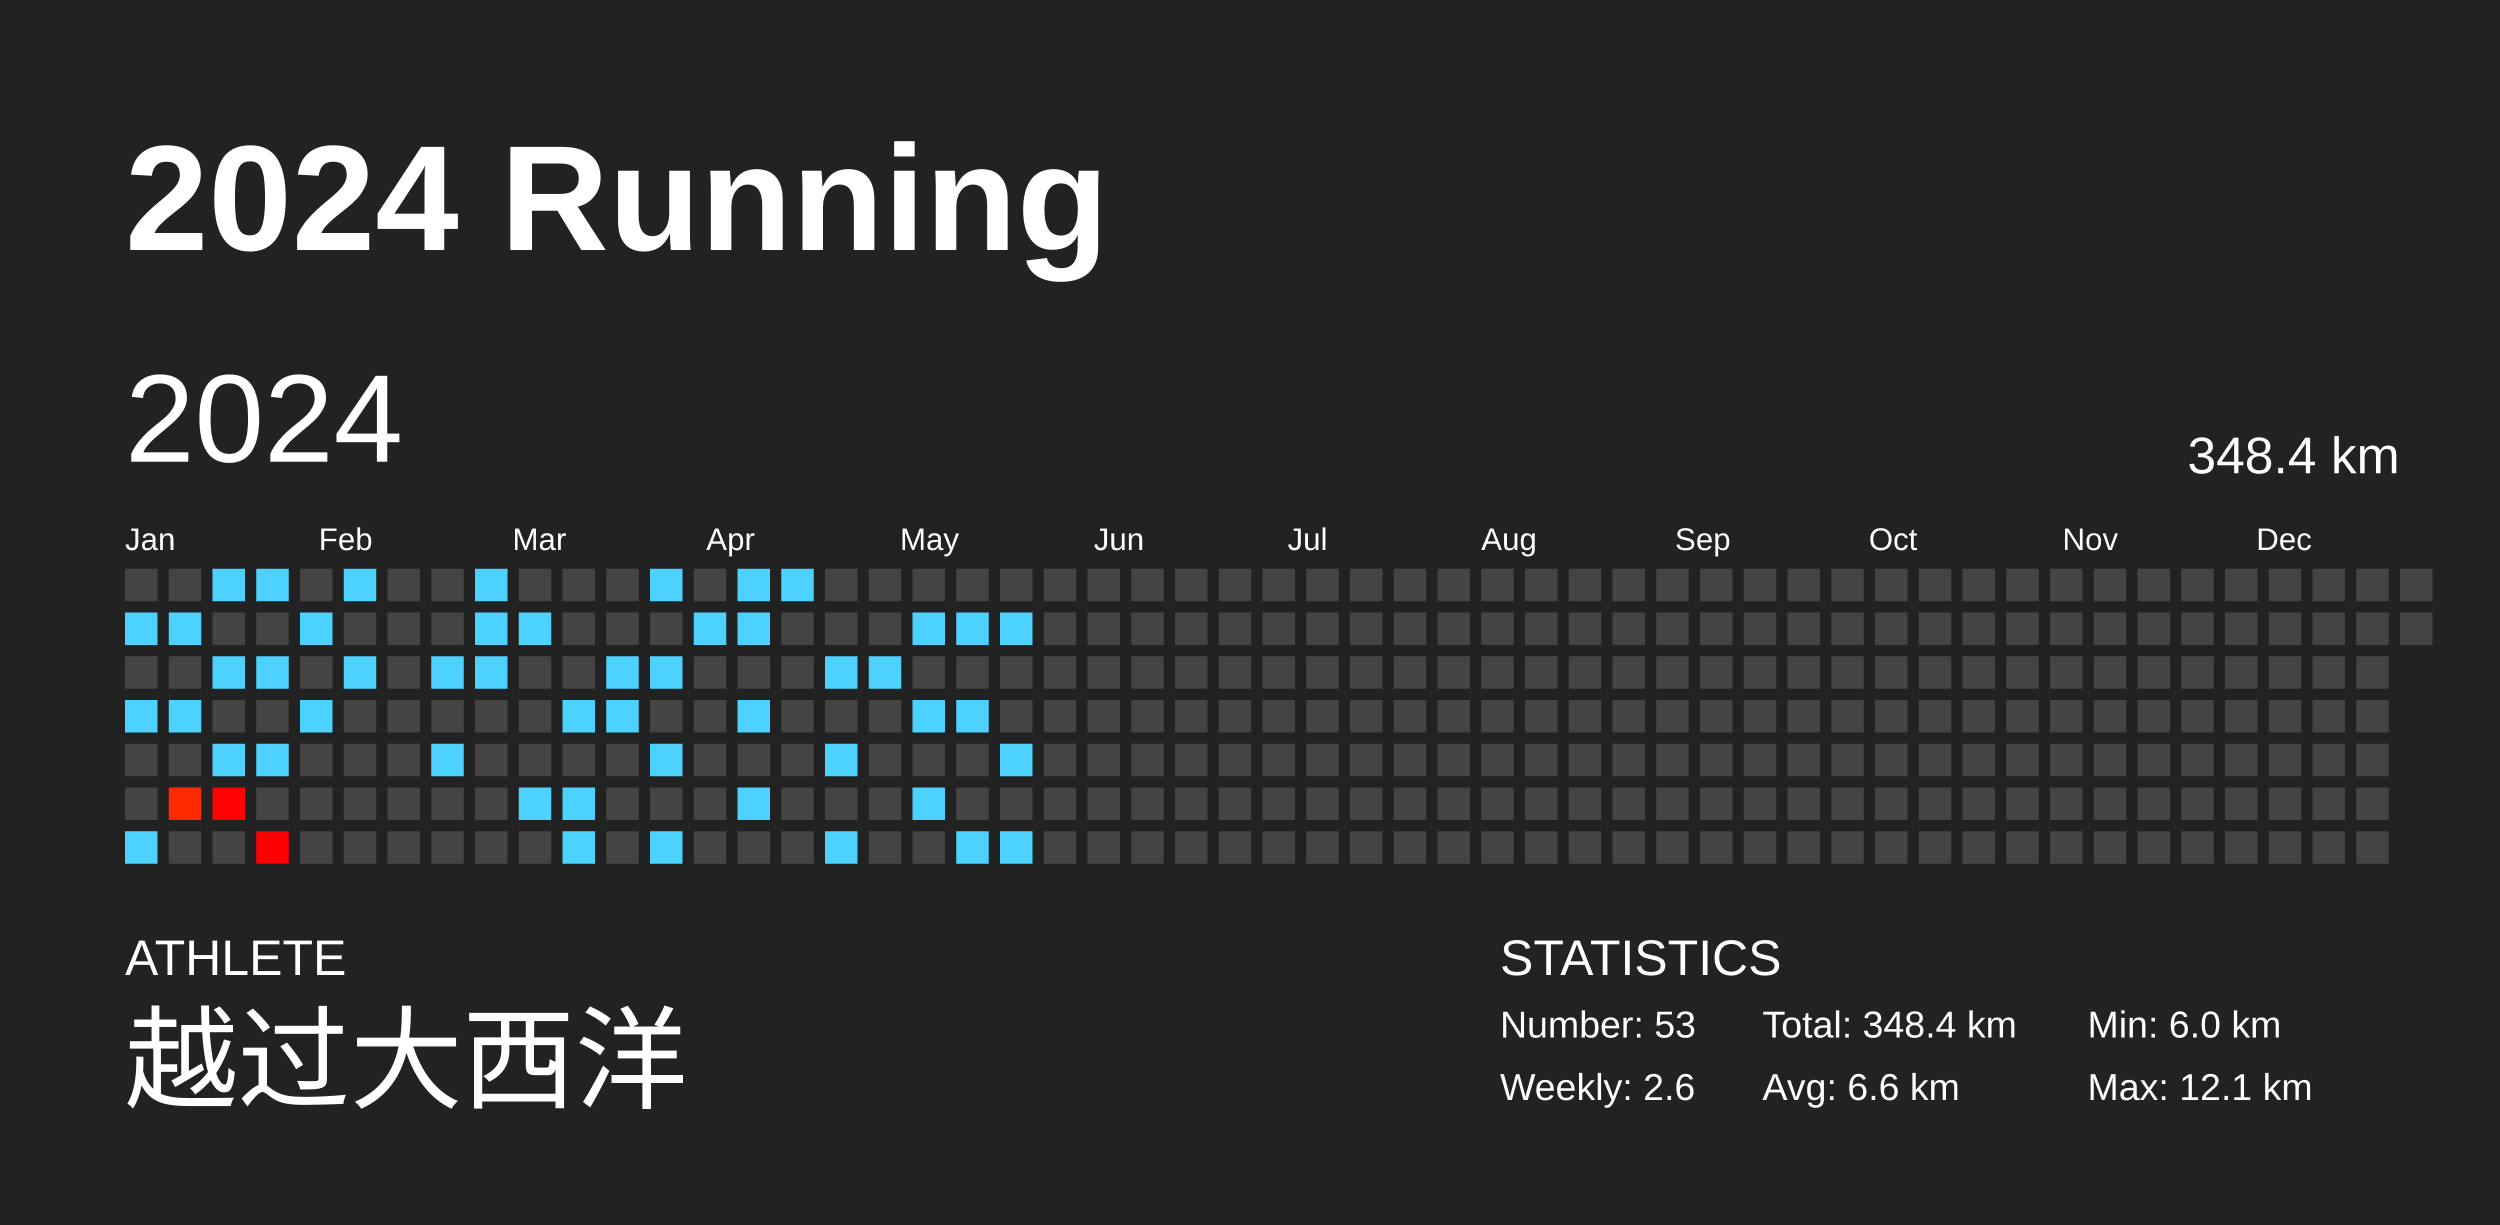
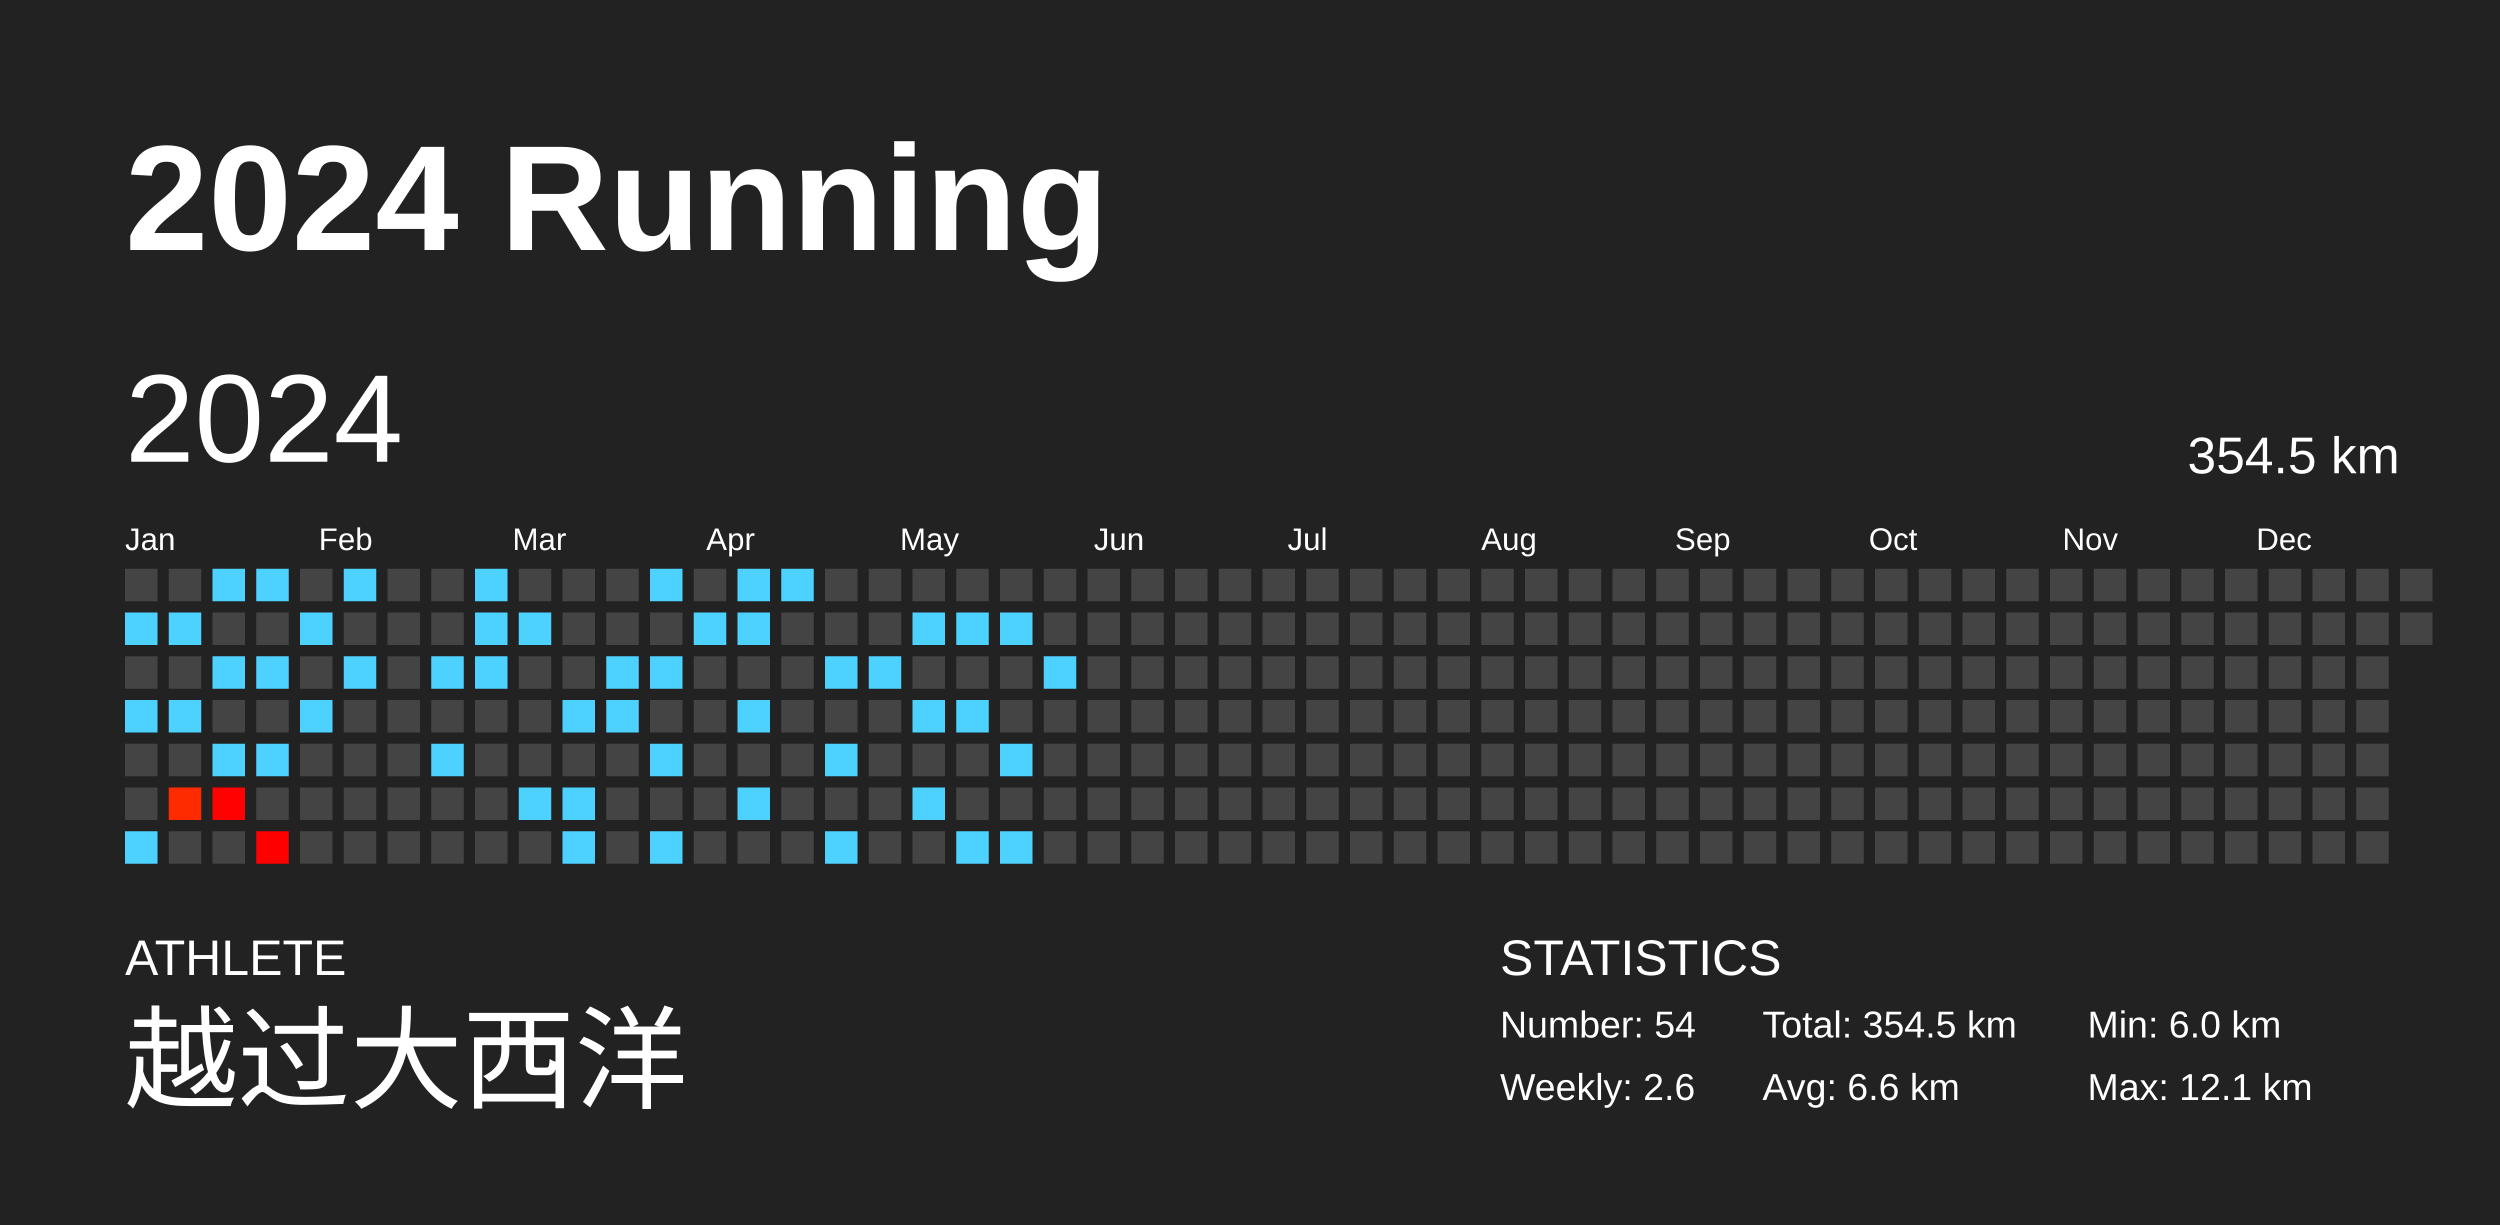
<svg xmlns="http://www.w3.org/2000/svg" baseProfile="full" height="98mm" version="1.1" viewBox="0,0,200,98" width="200mm">
  <defs />
  <rect fill="#222222" height="98" width="200" x="0" y="0" />
  <text fill="#FFFFFF" style="font-size:12px; font-family:Arial; font-weight:bold;" x="10" y="20">2024 Running</text>
  <text fill="#FFFFFF" style="font-size:4px; font-family:Arial" x="10" y="78">ATHLETE</text>
  <text fill="#FFFFFF" style="font-size:9px; font-family:Arial" x="10" y="88">越过大西洋</text>
  <text fill="#FFFFFF" style="font-size:4px; font-family:Arial" x="120" y="78">STATISTICS</text>
-   <text fill="#FFFFFF" style="font-size:3px; font-family:Arial" x="120" y="83">Number: 53</text>
+   <text fill="#FFFFFF" style="font-size:3px; font-family:Arial" x="120" y="83">Number: 54</text>
  <text fill="#FFFFFF" style="font-size:3px; font-family:Arial" x="120" y="88">Weekly: 2.6</text>
-   <text fill="#FFFFFF" style="font-size:3px; font-family:Arial" x="141" y="83">Total: 348.4 km</text>
+   <text fill="#FFFFFF" style="font-size:3px; font-family:Arial" x="141" y="83">Total: 354.5 km</text>
  <text fill="#FFFFFF" style="font-size:3px; font-family:Arial" x="141" y="88">Avg: 6.6 km</text>
  <text fill="#FFFFFF" style="font-size:3px; font-family:Arial" x="167" y="83">Min: 6.0 km</text>
  <text fill="#FFFFFF" style="font-size:3px; font-family:Arial" x="167" y="88">Max: 12.1 km</text>
  <text dominant-baseline="hanging" fill="#FFFFFF" style="font-size:10.0px; font-family:Arial;" x="10" y="30">2024</text>
-   <text dominant-baseline="hanging" fill="#FFFFFF" style="font-size:4.125px; font-family:Arial;" x="175" y="35">348.4 km</text>
+   <text dominant-baseline="hanging" fill="#FFFFFF" style="font-size:4.125px; font-family:Arial;" x="175" y="35">354.5 km</text>
  <text fill="#FFFFFF" style="font-size:2.5px; font-family:Arial" x="10.0" y="44">Jan</text>
  <text fill="#FFFFFF" style="font-size:2.5px; font-family:Arial" x="25.5" y="44">Feb</text>
  <text fill="#FFFFFF" style="font-size:2.5px; font-family:Arial" x="41.0" y="44">Mar</text>
  <text fill="#FFFFFF" style="font-size:2.5px; font-family:Arial" x="56.5" y="44">Apr</text>
  <text fill="#FFFFFF" style="font-size:2.5px; font-family:Arial" x="72.0" y="44">May</text>
  <text fill="#FFFFFF" style="font-size:2.5px; font-family:Arial" x="87.5" y="44">Jun</text>
  <text fill="#FFFFFF" style="font-size:2.5px; font-family:Arial" x="103.0" y="44">Jul</text>
  <text fill="#FFFFFF" style="font-size:2.5px; font-family:Arial" x="118.5" y="44">Aug</text>
  <text fill="#FFFFFF" style="font-size:2.5px; font-family:Arial" x="134.0" y="44">Sep</text>
  <text fill="#FFFFFF" style="font-size:2.5px; font-family:Arial" x="149.5" y="44">Oct</text>
  <text fill="#FFFFFF" style="font-size:2.5px; font-family:Arial" x="165.0" y="44">Nov</text>
  <text fill="#FFFFFF" style="font-size:2.5px; font-family:Arial" x="180.5" y="44">Dec</text>
  <rect fill="#444444" height="2.6" width="2.6" x="10.0" y="45.5" />
  <rect fill="#4dd2ff" height="2.6" width="2.6" x="10.0" y="49.0" />
  <rect fill="#444444" height="2.6" width="2.6" x="10.0" y="52.5" />
  <rect fill="#4dd2ff" height="2.6" width="2.6" x="10.0" y="56.0" />
  <rect fill="#444444" height="2.6" width="2.6" x="10.0" y="59.5" />
  <rect fill="#444444" height="2.6" width="2.6" x="10.0" y="63.0" />
  <rect fill="#4dd2ff" height="2.6" width="2.6" x="10.0" y="66.5" />
  <rect fill="#444444" height="2.6" width="2.6" x="13.5" y="45.5" />
  <rect fill="#4dd2ff" height="2.6" width="2.6" x="13.5" y="49.0" />
  <rect fill="#444444" height="2.6" width="2.6" x="13.5" y="52.5" />
  <rect fill="#4dd2ff" height="2.6" width="2.6" x="13.5" y="56.0" />
  <rect fill="#444444" height="2.6" width="2.6" x="13.5" y="59.5" />
  <rect fill="#ff2b00" height="2.6" width="2.6" x="13.5" y="63.0" />
  <rect fill="#444444" height="2.6" width="2.6" x="13.5" y="66.5" />
  <rect fill="#4dd2ff" height="2.6" width="2.6" x="17.0" y="45.5" />
  <rect fill="#444444" height="2.6" width="2.6" x="17.0" y="49.0" />
  <rect fill="#4dd2ff" height="2.6" width="2.6" x="17.0" y="52.5" />
  <rect fill="#444444" height="2.6" width="2.6" x="17.0" y="56.0" />
  <rect fill="#4dd2ff" height="2.6" width="2.6" x="17.0" y="59.5" />
  <rect fill="#ff0100" height="2.6" width="2.6" x="17.0" y="63.0" />
  <rect fill="#444444" height="2.6" width="2.6" x="17.0" y="66.5" />
  <rect fill="#4dd2ff" height="2.6" width="2.6" x="20.5" y="45.5" />
  <rect fill="#444444" height="2.6" width="2.6" x="20.5" y="49.0" />
  <rect fill="#4dd2ff" height="2.6" width="2.6" x="20.5" y="52.5" />
  <rect fill="#444444" height="2.6" width="2.6" x="20.5" y="56.0" />
  <rect fill="#4dd2ff" height="2.6" width="2.6" x="20.5" y="59.5" />
  <rect fill="#444444" height="2.6" width="2.6" x="20.5" y="63.0" />
  <rect fill="#ff0000" height="2.6" width="2.6" x="20.5" y="66.5" />
  <rect fill="#444444" height="2.6" width="2.6" x="24.0" y="45.5" />
  <rect fill="#4dd2ff" height="2.6" width="2.6" x="24.0" y="49.0" />
  <rect fill="#444444" height="2.6" width="2.6" x="24.0" y="52.5" />
  <rect fill="#4dd2ff" height="2.6" width="2.6" x="24.0" y="56.0" />
  <rect fill="#444444" height="2.6" width="2.6" x="24.0" y="59.5" />
  <rect fill="#444444" height="2.6" width="2.6" x="24.0" y="63.0" />
  <rect fill="#444444" height="2.6" width="2.6" x="24.0" y="66.5" />
  <rect fill="#4dd2ff" height="2.6" width="2.6" x="27.5" y="45.5" />
  <rect fill="#444444" height="2.6" width="2.6" x="27.5" y="49.0" />
  <rect fill="#4dd2ff" height="2.6" width="2.6" x="27.5" y="52.5" />
  <rect fill="#444444" height="2.6" width="2.6" x="27.5" y="56.0" />
  <rect fill="#444444" height="2.6" width="2.6" x="27.5" y="59.5" />
  <rect fill="#444444" height="2.6" width="2.6" x="27.5" y="63.0" />
  <rect fill="#444444" height="2.6" width="2.6" x="27.5" y="66.5" />
  <rect fill="#444444" height="2.6" width="2.6" x="31.0" y="45.5" />
  <rect fill="#444444" height="2.6" width="2.6" x="31.0" y="49.0" />
  <rect fill="#444444" height="2.6" width="2.6" x="31.0" y="52.5" />
  <rect fill="#444444" height="2.6" width="2.6" x="31.0" y="56.0" />
  <rect fill="#444444" height="2.6" width="2.6" x="31.0" y="59.5" />
  <rect fill="#444444" height="2.6" width="2.6" x="31.0" y="63.0" />
  <rect fill="#444444" height="2.6" width="2.6" x="31.0" y="66.5" />
  <rect fill="#444444" height="2.6" width="2.6" x="34.5" y="45.5" />
  <rect fill="#444444" height="2.6" width="2.6" x="34.5" y="49.0" />
  <rect fill="#4dd2ff" height="2.6" width="2.6" x="34.5" y="52.5" />
  <rect fill="#444444" height="2.6" width="2.6" x="34.5" y="56.0" />
  <rect fill="#4dd2ff" height="2.6" width="2.6" x="34.5" y="59.5" />
  <rect fill="#444444" height="2.6" width="2.6" x="34.5" y="63.0" />
  <rect fill="#444444" height="2.6" width="2.6" x="34.5" y="66.5" />
  <rect fill="#4dd2ff" height="2.6" width="2.6" x="38.0" y="45.5" />
  <rect fill="#4dd2ff" height="2.6" width="2.6" x="38.0" y="49.0" />
  <rect fill="#4dd2ff" height="2.6" width="2.6" x="38.0" y="52.5" />
  <rect fill="#444444" height="2.6" width="2.6" x="38.0" y="56.0" />
  <rect fill="#444444" height="2.6" width="2.6" x="38.0" y="59.5" />
  <rect fill="#444444" height="2.6" width="2.6" x="38.0" y="63.0" />
  <rect fill="#444444" height="2.6" width="2.6" x="38.0" y="66.5" />
  <rect fill="#444444" height="2.6" width="2.6" x="41.5" y="45.5" />
  <rect fill="#4dd2ff" height="2.6" width="2.6" x="41.5" y="49.0" />
  <rect fill="#444444" height="2.6" width="2.6" x="41.5" y="52.5" />
  <rect fill="#444444" height="2.6" width="2.6" x="41.5" y="56.0" />
  <rect fill="#444444" height="2.6" width="2.6" x="41.5" y="59.5" />
  <rect fill="#4dd2ff" height="2.6" width="2.6" x="41.5" y="63.0" />
  <rect fill="#444444" height="2.6" width="2.6" x="41.5" y="66.5" />
  <rect fill="#444444" height="2.6" width="2.6" x="45.0" y="45.5" />
  <rect fill="#444444" height="2.6" width="2.6" x="45.0" y="49.0" />
  <rect fill="#444444" height="2.6" width="2.6" x="45.0" y="52.5" />
  <rect fill="#4dd2ff" height="2.6" width="2.6" x="45.0" y="56.0" />
  <rect fill="#444444" height="2.6" width="2.6" x="45.0" y="59.5" />
  <rect fill="#4dd2ff" height="2.6" width="2.6" x="45.0" y="63.0" />
  <rect fill="#4dd2ff" height="2.6" width="2.6" x="45.0" y="66.5" />
  <rect fill="#444444" height="2.6" width="2.6" x="48.5" y="45.5" />
  <rect fill="#444444" height="2.6" width="2.6" x="48.5" y="49.0" />
  <rect fill="#4dd2ff" height="2.6" width="2.6" x="48.5" y="52.5" />
  <rect fill="#4dd2ff" height="2.6" width="2.6" x="48.5" y="56.0" />
  <rect fill="#444444" height="2.6" width="2.6" x="48.5" y="59.5" />
  <rect fill="#444444" height="2.6" width="2.6" x="48.5" y="63.0" />
  <rect fill="#444444" height="2.6" width="2.6" x="48.5" y="66.5" />
  <rect fill="#4dd2ff" height="2.6" width="2.6" x="52.0" y="45.5" />
  <rect fill="#444444" height="2.6" width="2.6" x="52.0" y="49.0" />
  <rect fill="#4dd2ff" height="2.6" width="2.6" x="52.0" y="52.5" />
  <rect fill="#444444" height="2.6" width="2.6" x="52.0" y="56.0" />
  <rect fill="#4dd2ff" height="2.6" width="2.6" x="52.0" y="59.5" />
  <rect fill="#444444" height="2.6" width="2.6" x="52.0" y="63.0" />
  <rect fill="#4dd2ff" height="2.6" width="2.6" x="52.0" y="66.5" />
  <rect fill="#444444" height="2.6" width="2.6" x="55.5" y="45.5" />
  <rect fill="#4dd2ff" height="2.6" width="2.6" x="55.5" y="49.0" />
  <rect fill="#444444" height="2.6" width="2.6" x="55.5" y="52.5" />
  <rect fill="#444444" height="2.6" width="2.6" x="55.5" y="56.0" />
  <rect fill="#444444" height="2.6" width="2.6" x="55.5" y="59.5" />
  <rect fill="#444444" height="2.6" width="2.6" x="55.5" y="63.0" />
  <rect fill="#444444" height="2.6" width="2.6" x="55.5" y="66.5" />
  <rect fill="#4dd2ff" height="2.6" width="2.6" x="59.0" y="45.5" />
  <rect fill="#4dd2ff" height="2.6" width="2.6" x="59.0" y="49.0" />
  <rect fill="#444444" height="2.6" width="2.6" x="59.0" y="52.5" />
  <rect fill="#4dd2ff" height="2.6" width="2.6" x="59.0" y="56.0" />
  <rect fill="#444444" height="2.6" width="2.6" x="59.0" y="59.5" />
  <rect fill="#4dd2ff" height="2.6" width="2.6" x="59.0" y="63.0" />
  <rect fill="#444444" height="2.6" width="2.6" x="59.0" y="66.5" />
  <rect fill="#4dd2ff" height="2.6" width="2.6" x="62.5" y="45.5" />
  <rect fill="#444444" height="2.6" width="2.6" x="62.5" y="49.0" />
  <rect fill="#444444" height="2.6" width="2.6" x="62.5" y="52.5" />
  <rect fill="#444444" height="2.6" width="2.6" x="62.5" y="56.0" />
  <rect fill="#444444" height="2.6" width="2.6" x="62.5" y="59.5" />
  <rect fill="#444444" height="2.6" width="2.6" x="62.5" y="63.0" />
  <rect fill="#444444" height="2.6" width="2.6" x="62.5" y="66.5" />
  <rect fill="#444444" height="2.6" width="2.6" x="66.0" y="45.5" />
  <rect fill="#444444" height="2.6" width="2.6" x="66.0" y="49.0" />
  <rect fill="#4dd2ff" height="2.6" width="2.6" x="66.0" y="52.5" />
  <rect fill="#444444" height="2.6" width="2.6" x="66.0" y="56.0" />
  <rect fill="#4dd2ff" height="2.6" width="2.6" x="66.0" y="59.5" />
  <rect fill="#444444" height="2.6" width="2.6" x="66.0" y="63.0" />
  <rect fill="#4dd2ff" height="2.6" width="2.6" x="66.0" y="66.5" />
  <rect fill="#444444" height="2.6" width="2.6" x="69.5" y="45.5" />
  <rect fill="#444444" height="2.6" width="2.6" x="69.5" y="49.0" />
  <rect fill="#4dd2ff" height="2.6" width="2.6" x="69.5" y="52.5" />
  <rect fill="#444444" height="2.6" width="2.6" x="69.5" y="56.0" />
  <rect fill="#444444" height="2.6" width="2.6" x="69.5" y="59.5" />
  <rect fill="#444444" height="2.6" width="2.6" x="69.5" y="63.0" />
  <rect fill="#444444" height="2.6" width="2.6" x="69.5" y="66.5" />
  <rect fill="#444444" height="2.6" width="2.6" x="73.0" y="45.5" />
  <rect fill="#4dd2ff" height="2.6" width="2.6" x="73.0" y="49.0" />
  <rect fill="#444444" height="2.6" width="2.6" x="73.0" y="52.5" />
  <rect fill="#4dd2ff" height="2.6" width="2.6" x="73.0" y="56.0" />
  <rect fill="#444444" height="2.6" width="2.6" x="73.0" y="59.5" />
  <rect fill="#4dd2ff" height="2.6" width="2.6" x="73.0" y="63.0" />
  <rect fill="#444444" height="2.6" width="2.6" x="73.0" y="66.5" />
  <rect fill="#444444" height="2.6" width="2.6" x="76.5" y="45.5" />
  <rect fill="#4dd2ff" height="2.6" width="2.6" x="76.5" y="49.0" />
  <rect fill="#444444" height="2.6" width="2.6" x="76.5" y="52.5" />
  <rect fill="#4dd2ff" height="2.6" width="2.6" x="76.5" y="56.0" />
  <rect fill="#444444" height="2.6" width="2.6" x="76.5" y="59.5" />
  <rect fill="#444444" height="2.6" width="2.6" x="76.5" y="63.0" />
  <rect fill="#4dd2ff" height="2.6" width="2.6" x="76.5" y="66.5" />
  <rect fill="#444444" height="2.6" width="2.6" x="80.0" y="45.5" />
  <rect fill="#4dd2ff" height="2.6" width="2.6" x="80.0" y="49.0" />
  <rect fill="#444444" height="2.6" width="2.6" x="80.0" y="52.5" />
  <rect fill="#444444" height="2.6" width="2.6" x="80.0" y="56.0" />
  <rect fill="#4dd2ff" height="2.6" width="2.6" x="80.0" y="59.5" />
  <rect fill="#444444" height="2.6" width="2.6" x="80.0" y="63.0" />
  <rect fill="#4dd2ff" height="2.6" width="2.6" x="80.0" y="66.5" />
  <rect fill="#444444" height="2.6" width="2.6" x="83.5" y="45.5" />
  <rect fill="#444444" height="2.6" width="2.6" x="83.5" y="49.0" />
-   <rect fill="#444444" height="2.6" width="2.6" x="83.5" y="52.5" />
+   <rect fill="#4dd2ff" height="2.6" width="2.6" x="83.5" y="52.5" />
  <rect fill="#444444" height="2.6" width="2.6" x="83.5" y="56.0" />
  <rect fill="#444444" height="2.6" width="2.6" x="83.5" y="59.5" />
  <rect fill="#444444" height="2.6" width="2.6" x="83.5" y="63.0" />
  <rect fill="#444444" height="2.6" width="2.6" x="83.5" y="66.5" />
  <rect fill="#444444" height="2.6" width="2.6" x="87.0" y="45.5" />
  <rect fill="#444444" height="2.6" width="2.6" x="87.0" y="49.0" />
  <rect fill="#444444" height="2.6" width="2.6" x="87.0" y="52.5" />
  <rect fill="#444444" height="2.6" width="2.6" x="87.0" y="56.0" />
  <rect fill="#444444" height="2.6" width="2.6" x="87.0" y="59.5" />
  <rect fill="#444444" height="2.6" width="2.6" x="87.0" y="63.0" />
  <rect fill="#444444" height="2.6" width="2.6" x="87.0" y="66.5" />
  <rect fill="#444444" height="2.6" width="2.6" x="90.5" y="45.5" />
  <rect fill="#444444" height="2.6" width="2.6" x="90.5" y="49.0" />
  <rect fill="#444444" height="2.6" width="2.6" x="90.5" y="52.5" />
  <rect fill="#444444" height="2.6" width="2.6" x="90.5" y="56.0" />
  <rect fill="#444444" height="2.6" width="2.6" x="90.5" y="59.5" />
  <rect fill="#444444" height="2.6" width="2.6" x="90.5" y="63.0" />
  <rect fill="#444444" height="2.6" width="2.6" x="90.5" y="66.5" />
  <rect fill="#444444" height="2.6" width="2.6" x="94.0" y="45.5" />
  <rect fill="#444444" height="2.6" width="2.6" x="94.0" y="49.0" />
  <rect fill="#444444" height="2.6" width="2.6" x="94.0" y="52.5" />
  <rect fill="#444444" height="2.6" width="2.6" x="94.0" y="56.0" />
  <rect fill="#444444" height="2.6" width="2.6" x="94.0" y="59.5" />
  <rect fill="#444444" height="2.6" width="2.6" x="94.0" y="63.0" />
  <rect fill="#444444" height="2.6" width="2.6" x="94.0" y="66.5" />
  <rect fill="#444444" height="2.6" width="2.6" x="97.5" y="45.5" />
  <rect fill="#444444" height="2.6" width="2.6" x="97.5" y="49.0" />
  <rect fill="#444444" height="2.6" width="2.6" x="97.5" y="52.5" />
  <rect fill="#444444" height="2.6" width="2.6" x="97.5" y="56.0" />
  <rect fill="#444444" height="2.6" width="2.6" x="97.5" y="59.5" />
  <rect fill="#444444" height="2.6" width="2.6" x="97.5" y="63.0" />
  <rect fill="#444444" height="2.6" width="2.6" x="97.5" y="66.5" />
  <rect fill="#444444" height="2.6" width="2.6" x="101.0" y="45.5" />
  <rect fill="#444444" height="2.6" width="2.6" x="101.0" y="49.0" />
  <rect fill="#444444" height="2.6" width="2.6" x="101.0" y="52.5" />
  <rect fill="#444444" height="2.6" width="2.6" x="101.0" y="56.0" />
  <rect fill="#444444" height="2.6" width="2.6" x="101.0" y="59.5" />
  <rect fill="#444444" height="2.6" width="2.6" x="101.0" y="63.0" />
  <rect fill="#444444" height="2.6" width="2.6" x="101.0" y="66.5" />
  <rect fill="#444444" height="2.6" width="2.6" x="104.5" y="45.5" />
  <rect fill="#444444" height="2.6" width="2.6" x="104.5" y="49.0" />
  <rect fill="#444444" height="2.6" width="2.6" x="104.5" y="52.5" />
  <rect fill="#444444" height="2.6" width="2.6" x="104.5" y="56.0" />
  <rect fill="#444444" height="2.6" width="2.6" x="104.5" y="59.5" />
  <rect fill="#444444" height="2.6" width="2.6" x="104.5" y="63.0" />
  <rect fill="#444444" height="2.6" width="2.6" x="104.5" y="66.5" />
  <rect fill="#444444" height="2.6" width="2.6" x="108.0" y="45.5" />
  <rect fill="#444444" height="2.6" width="2.6" x="108.0" y="49.0" />
  <rect fill="#444444" height="2.6" width="2.6" x="108.0" y="52.5" />
  <rect fill="#444444" height="2.6" width="2.6" x="108.0" y="56.0" />
  <rect fill="#444444" height="2.6" width="2.6" x="108.0" y="59.5" />
  <rect fill="#444444" height="2.6" width="2.6" x="108.0" y="63.0" />
  <rect fill="#444444" height="2.6" width="2.6" x="108.0" y="66.5" />
  <rect fill="#444444" height="2.6" width="2.6" x="111.5" y="45.5" />
  <rect fill="#444444" height="2.6" width="2.6" x="111.5" y="49.0" />
  <rect fill="#444444" height="2.6" width="2.6" x="111.5" y="52.5" />
  <rect fill="#444444" height="2.6" width="2.6" x="111.5" y="56.0" />
  <rect fill="#444444" height="2.6" width="2.6" x="111.5" y="59.5" />
  <rect fill="#444444" height="2.6" width="2.6" x="111.5" y="63.0" />
  <rect fill="#444444" height="2.6" width="2.6" x="111.5" y="66.5" />
  <rect fill="#444444" height="2.6" width="2.6" x="115.0" y="45.5" />
  <rect fill="#444444" height="2.6" width="2.6" x="115.0" y="49.0" />
  <rect fill="#444444" height="2.6" width="2.6" x="115.0" y="52.5" />
  <rect fill="#444444" height="2.6" width="2.6" x="115.0" y="56.0" />
  <rect fill="#444444" height="2.6" width="2.6" x="115.0" y="59.5" />
  <rect fill="#444444" height="2.6" width="2.6" x="115.0" y="63.0" />
  <rect fill="#444444" height="2.6" width="2.6" x="115.0" y="66.5" />
  <rect fill="#444444" height="2.6" width="2.6" x="118.5" y="45.5" />
  <rect fill="#444444" height="2.6" width="2.6" x="118.5" y="49.0" />
  <rect fill="#444444" height="2.6" width="2.6" x="118.5" y="52.5" />
  <rect fill="#444444" height="2.6" width="2.6" x="118.5" y="56.0" />
  <rect fill="#444444" height="2.6" width="2.6" x="118.5" y="59.5" />
  <rect fill="#444444" height="2.6" width="2.6" x="118.5" y="63.0" />
  <rect fill="#444444" height="2.6" width="2.6" x="118.5" y="66.5" />
  <rect fill="#444444" height="2.6" width="2.6" x="122.0" y="45.5" />
  <rect fill="#444444" height="2.6" width="2.6" x="122.0" y="49.0" />
  <rect fill="#444444" height="2.6" width="2.6" x="122.0" y="52.5" />
  <rect fill="#444444" height="2.6" width="2.6" x="122.0" y="56.0" />
  <rect fill="#444444" height="2.6" width="2.6" x="122.0" y="59.5" />
  <rect fill="#444444" height="2.6" width="2.6" x="122.0" y="63.0" />
  <rect fill="#444444" height="2.6" width="2.6" x="122.0" y="66.5" />
  <rect fill="#444444" height="2.6" width="2.6" x="125.5" y="45.5" />
  <rect fill="#444444" height="2.6" width="2.6" x="125.5" y="49.0" />
  <rect fill="#444444" height="2.6" width="2.6" x="125.5" y="52.5" />
  <rect fill="#444444" height="2.6" width="2.6" x="125.5" y="56.0" />
  <rect fill="#444444" height="2.6" width="2.6" x="125.5" y="59.5" />
  <rect fill="#444444" height="2.6" width="2.6" x="125.5" y="63.0" />
  <rect fill="#444444" height="2.6" width="2.6" x="125.5" y="66.5" />
  <rect fill="#444444" height="2.6" width="2.6" x="129.0" y="45.5" />
  <rect fill="#444444" height="2.6" width="2.6" x="129.0" y="49.0" />
  <rect fill="#444444" height="2.6" width="2.6" x="129.0" y="52.5" />
  <rect fill="#444444" height="2.6" width="2.6" x="129.0" y="56.0" />
  <rect fill="#444444" height="2.6" width="2.6" x="129.0" y="59.5" />
  <rect fill="#444444" height="2.6" width="2.6" x="129.0" y="63.0" />
  <rect fill="#444444" height="2.6" width="2.6" x="129.0" y="66.5" />
  <rect fill="#444444" height="2.6" width="2.6" x="132.5" y="45.5" />
  <rect fill="#444444" height="2.6" width="2.6" x="132.5" y="49.0" />
  <rect fill="#444444" height="2.6" width="2.6" x="132.5" y="52.5" />
  <rect fill="#444444" height="2.6" width="2.6" x="132.5" y="56.0" />
  <rect fill="#444444" height="2.6" width="2.6" x="132.5" y="59.5" />
  <rect fill="#444444" height="2.6" width="2.6" x="132.5" y="63.0" />
  <rect fill="#444444" height="2.6" width="2.6" x="132.5" y="66.5" />
  <rect fill="#444444" height="2.6" width="2.6" x="136.0" y="45.5" />
  <rect fill="#444444" height="2.6" width="2.6" x="136.0" y="49.0" />
  <rect fill="#444444" height="2.6" width="2.6" x="136.0" y="52.5" />
  <rect fill="#444444" height="2.6" width="2.6" x="136.0" y="56.0" />
  <rect fill="#444444" height="2.6" width="2.6" x="136.0" y="59.5" />
  <rect fill="#444444" height="2.6" width="2.6" x="136.0" y="63.0" />
  <rect fill="#444444" height="2.6" width="2.6" x="136.0" y="66.5" />
  <rect fill="#444444" height="2.6" width="2.6" x="139.5" y="45.5" />
  <rect fill="#444444" height="2.6" width="2.6" x="139.5" y="49.0" />
  <rect fill="#444444" height="2.6" width="2.6" x="139.5" y="52.5" />
  <rect fill="#444444" height="2.6" width="2.6" x="139.5" y="56.0" />
  <rect fill="#444444" height="2.6" width="2.6" x="139.5" y="59.5" />
  <rect fill="#444444" height="2.6" width="2.6" x="139.5" y="63.0" />
  <rect fill="#444444" height="2.6" width="2.6" x="139.5" y="66.5" />
  <rect fill="#444444" height="2.6" width="2.6" x="143.0" y="45.5" />
  <rect fill="#444444" height="2.6" width="2.6" x="143.0" y="49.0" />
  <rect fill="#444444" height="2.6" width="2.6" x="143.0" y="52.5" />
  <rect fill="#444444" height="2.6" width="2.6" x="143.0" y="56.0" />
  <rect fill="#444444" height="2.6" width="2.6" x="143.0" y="59.5" />
  <rect fill="#444444" height="2.6" width="2.6" x="143.0" y="63.0" />
  <rect fill="#444444" height="2.6" width="2.6" x="143.0" y="66.5" />
  <rect fill="#444444" height="2.6" width="2.6" x="146.5" y="45.5" />
  <rect fill="#444444" height="2.6" width="2.6" x="146.5" y="49.0" />
  <rect fill="#444444" height="2.6" width="2.6" x="146.5" y="52.5" />
  <rect fill="#444444" height="2.6" width="2.6" x="146.5" y="56.0" />
  <rect fill="#444444" height="2.6" width="2.6" x="146.5" y="59.5" />
  <rect fill="#444444" height="2.6" width="2.6" x="146.5" y="63.0" />
  <rect fill="#444444" height="2.6" width="2.6" x="146.5" y="66.5" />
  <rect fill="#444444" height="2.6" width="2.6" x="150.0" y="45.5" />
  <rect fill="#444444" height="2.6" width="2.6" x="150.0" y="49.0" />
  <rect fill="#444444" height="2.6" width="2.6" x="150.0" y="52.5" />
  <rect fill="#444444" height="2.6" width="2.6" x="150.0" y="56.0" />
  <rect fill="#444444" height="2.6" width="2.6" x="150.0" y="59.5" />
  <rect fill="#444444" height="2.6" width="2.6" x="150.0" y="63.0" />
  <rect fill="#444444" height="2.6" width="2.6" x="150.0" y="66.5" />
  <rect fill="#444444" height="2.6" width="2.6" x="153.5" y="45.5" />
  <rect fill="#444444" height="2.6" width="2.6" x="153.5" y="49.0" />
  <rect fill="#444444" height="2.6" width="2.6" x="153.5" y="52.5" />
  <rect fill="#444444" height="2.6" width="2.6" x="153.5" y="56.0" />
  <rect fill="#444444" height="2.6" width="2.6" x="153.5" y="59.5" />
  <rect fill="#444444" height="2.6" width="2.6" x="153.5" y="63.0" />
  <rect fill="#444444" height="2.6" width="2.6" x="153.5" y="66.5" />
  <rect fill="#444444" height="2.6" width="2.6" x="157.0" y="45.5" />
  <rect fill="#444444" height="2.6" width="2.6" x="157.0" y="49.0" />
  <rect fill="#444444" height="2.6" width="2.6" x="157.0" y="52.5" />
  <rect fill="#444444" height="2.6" width="2.6" x="157.0" y="56.0" />
  <rect fill="#444444" height="2.6" width="2.6" x="157.0" y="59.5" />
  <rect fill="#444444" height="2.6" width="2.6" x="157.0" y="63.0" />
  <rect fill="#444444" height="2.6" width="2.6" x="157.0" y="66.5" />
  <rect fill="#444444" height="2.6" width="2.6" x="160.5" y="45.5" />
  <rect fill="#444444" height="2.6" width="2.6" x="160.5" y="49.0" />
  <rect fill="#444444" height="2.6" width="2.6" x="160.5" y="52.5" />
  <rect fill="#444444" height="2.6" width="2.6" x="160.5" y="56.0" />
  <rect fill="#444444" height="2.6" width="2.6" x="160.5" y="59.5" />
  <rect fill="#444444" height="2.6" width="2.6" x="160.5" y="63.0" />
  <rect fill="#444444" height="2.6" width="2.6" x="160.5" y="66.5" />
  <rect fill="#444444" height="2.6" width="2.6" x="164.0" y="45.5" />
  <rect fill="#444444" height="2.6" width="2.6" x="164.0" y="49.0" />
  <rect fill="#444444" height="2.6" width="2.6" x="164.0" y="52.5" />
  <rect fill="#444444" height="2.6" width="2.6" x="164.0" y="56.0" />
  <rect fill="#444444" height="2.6" width="2.6" x="164.0" y="59.5" />
  <rect fill="#444444" height="2.6" width="2.6" x="164.0" y="63.0" />
  <rect fill="#444444" height="2.6" width="2.6" x="164.0" y="66.5" />
  <rect fill="#444444" height="2.6" width="2.6" x="167.5" y="45.5" />
  <rect fill="#444444" height="2.6" width="2.6" x="167.5" y="49.0" />
  <rect fill="#444444" height="2.6" width="2.6" x="167.5" y="52.5" />
  <rect fill="#444444" height="2.6" width="2.6" x="167.5" y="56.0" />
  <rect fill="#444444" height="2.6" width="2.6" x="167.5" y="59.5" />
  <rect fill="#444444" height="2.6" width="2.6" x="167.5" y="63.0" />
  <rect fill="#444444" height="2.6" width="2.6" x="167.5" y="66.5" />
  <rect fill="#444444" height="2.6" width="2.6" x="171.0" y="45.5" />
  <rect fill="#444444" height="2.6" width="2.6" x="171.0" y="49.0" />
  <rect fill="#444444" height="2.6" width="2.6" x="171.0" y="52.5" />
  <rect fill="#444444" height="2.6" width="2.6" x="171.0" y="56.0" />
  <rect fill="#444444" height="2.6" width="2.6" x="171.0" y="59.5" />
  <rect fill="#444444" height="2.6" width="2.6" x="171.0" y="63.0" />
  <rect fill="#444444" height="2.6" width="2.6" x="171.0" y="66.5" />
  <rect fill="#444444" height="2.6" width="2.6" x="174.5" y="45.5" />
  <rect fill="#444444" height="2.6" width="2.6" x="174.5" y="49.0" />
  <rect fill="#444444" height="2.6" width="2.6" x="174.5" y="52.5" />
  <rect fill="#444444" height="2.6" width="2.6" x="174.5" y="56.0" />
  <rect fill="#444444" height="2.6" width="2.6" x="174.5" y="59.5" />
  <rect fill="#444444" height="2.6" width="2.6" x="174.5" y="63.0" />
  <rect fill="#444444" height="2.6" width="2.6" x="174.5" y="66.5" />
  <rect fill="#444444" height="2.6" width="2.6" x="178.0" y="45.5" />
  <rect fill="#444444" height="2.6" width="2.6" x="178.0" y="49.0" />
  <rect fill="#444444" height="2.6" width="2.6" x="178.0" y="52.5" />
  <rect fill="#444444" height="2.6" width="2.6" x="178.0" y="56.0" />
  <rect fill="#444444" height="2.6" width="2.6" x="178.0" y="59.5" />
  <rect fill="#444444" height="2.6" width="2.6" x="178.0" y="63.0" />
  <rect fill="#444444" height="2.6" width="2.6" x="178.0" y="66.5" />
  <rect fill="#444444" height="2.6" width="2.6" x="181.5" y="45.5" />
  <rect fill="#444444" height="2.6" width="2.6" x="181.5" y="49.0" />
  <rect fill="#444444" height="2.6" width="2.6" x="181.5" y="52.5" />
  <rect fill="#444444" height="2.6" width="2.6" x="181.5" y="56.0" />
  <rect fill="#444444" height="2.6" width="2.6" x="181.5" y="59.5" />
  <rect fill="#444444" height="2.6" width="2.6" x="181.5" y="63.0" />
  <rect fill="#444444" height="2.6" width="2.6" x="181.5" y="66.5" />
  <rect fill="#444444" height="2.6" width="2.6" x="185.0" y="45.5" />
  <rect fill="#444444" height="2.6" width="2.6" x="185.0" y="49.0" />
  <rect fill="#444444" height="2.6" width="2.6" x="185.0" y="52.5" />
  <rect fill="#444444" height="2.6" width="2.6" x="185.0" y="56.0" />
  <rect fill="#444444" height="2.6" width="2.6" x="185.0" y="59.5" />
  <rect fill="#444444" height="2.6" width="2.6" x="185.0" y="63.0" />
  <rect fill="#444444" height="2.6" width="2.6" x="185.0" y="66.5" />
  <rect fill="#444444" height="2.6" width="2.6" x="188.5" y="45.5" />
  <rect fill="#444444" height="2.6" width="2.6" x="188.5" y="49.0" />
  <rect fill="#444444" height="2.6" width="2.6" x="188.5" y="52.5" />
  <rect fill="#444444" height="2.6" width="2.6" x="188.5" y="56.0" />
  <rect fill="#444444" height="2.6" width="2.6" x="188.5" y="59.5" />
  <rect fill="#444444" height="2.6" width="2.6" x="188.5" y="63.0" />
  <rect fill="#444444" height="2.6" width="2.6" x="188.5" y="66.5" />
  <rect fill="#444444" height="2.6" width="2.6" x="192.0" y="45.5" />
  <rect fill="#444444" height="2.6" width="2.6" x="192.0" y="49.0" />
</svg>
